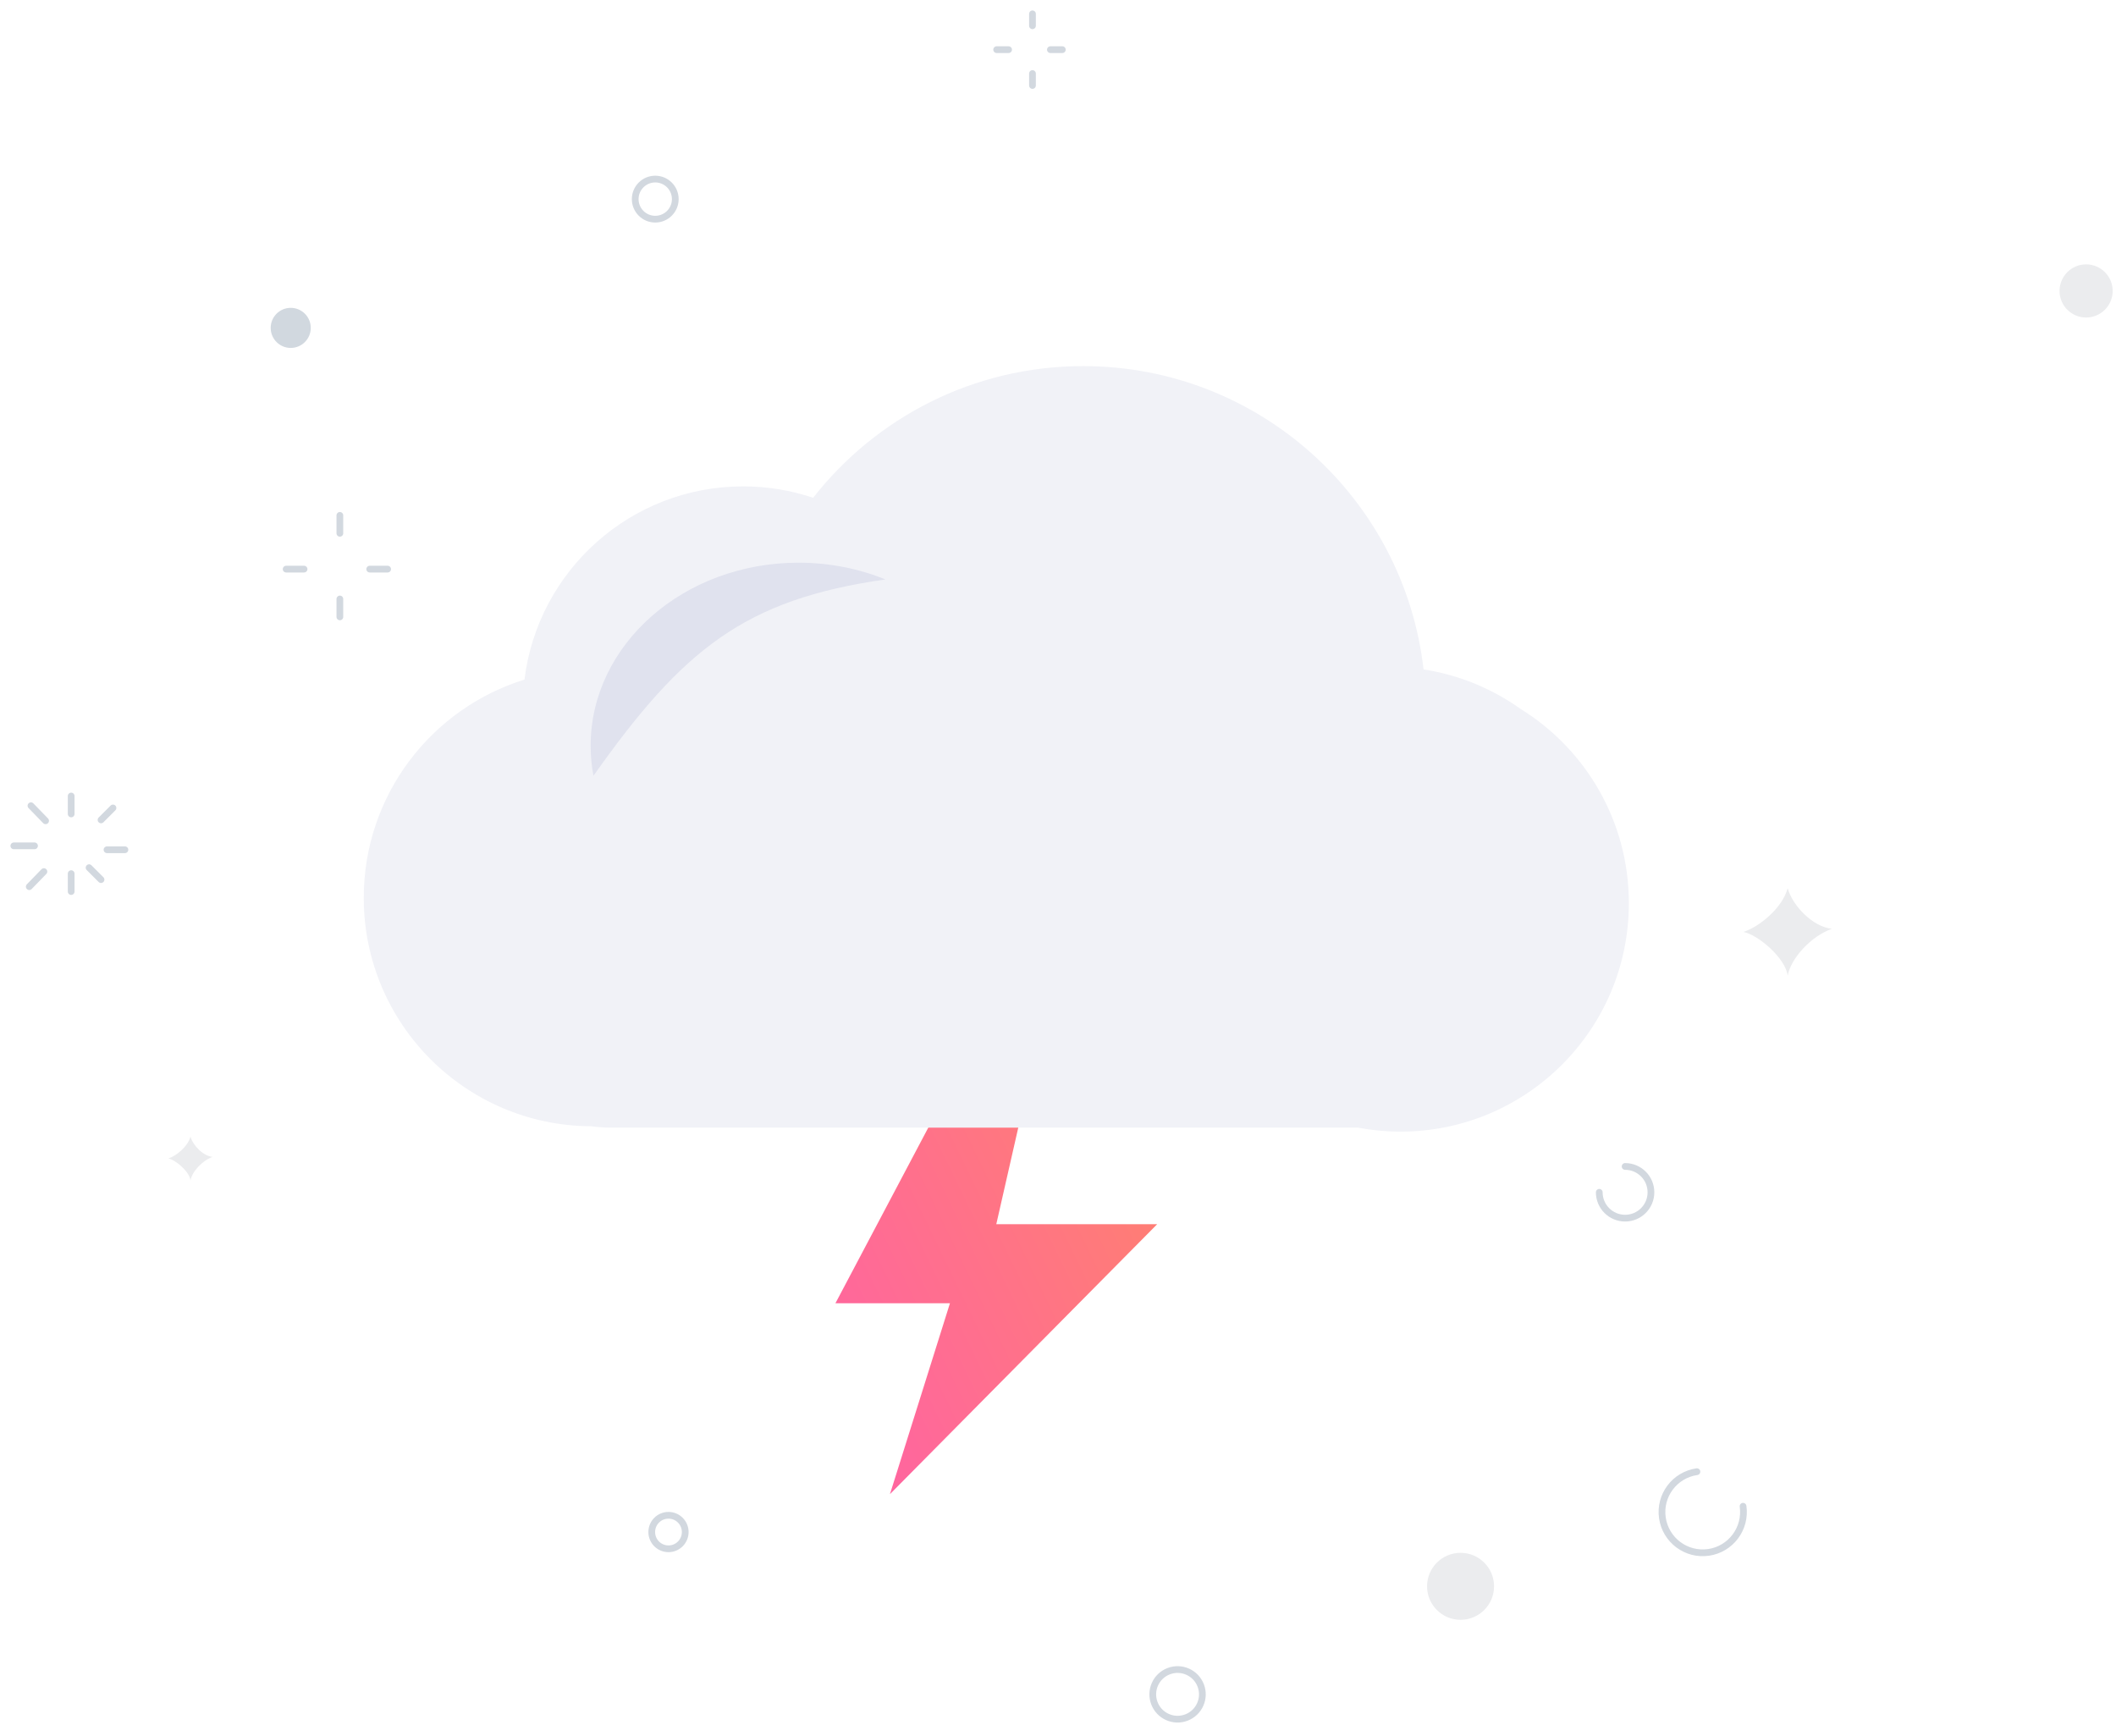
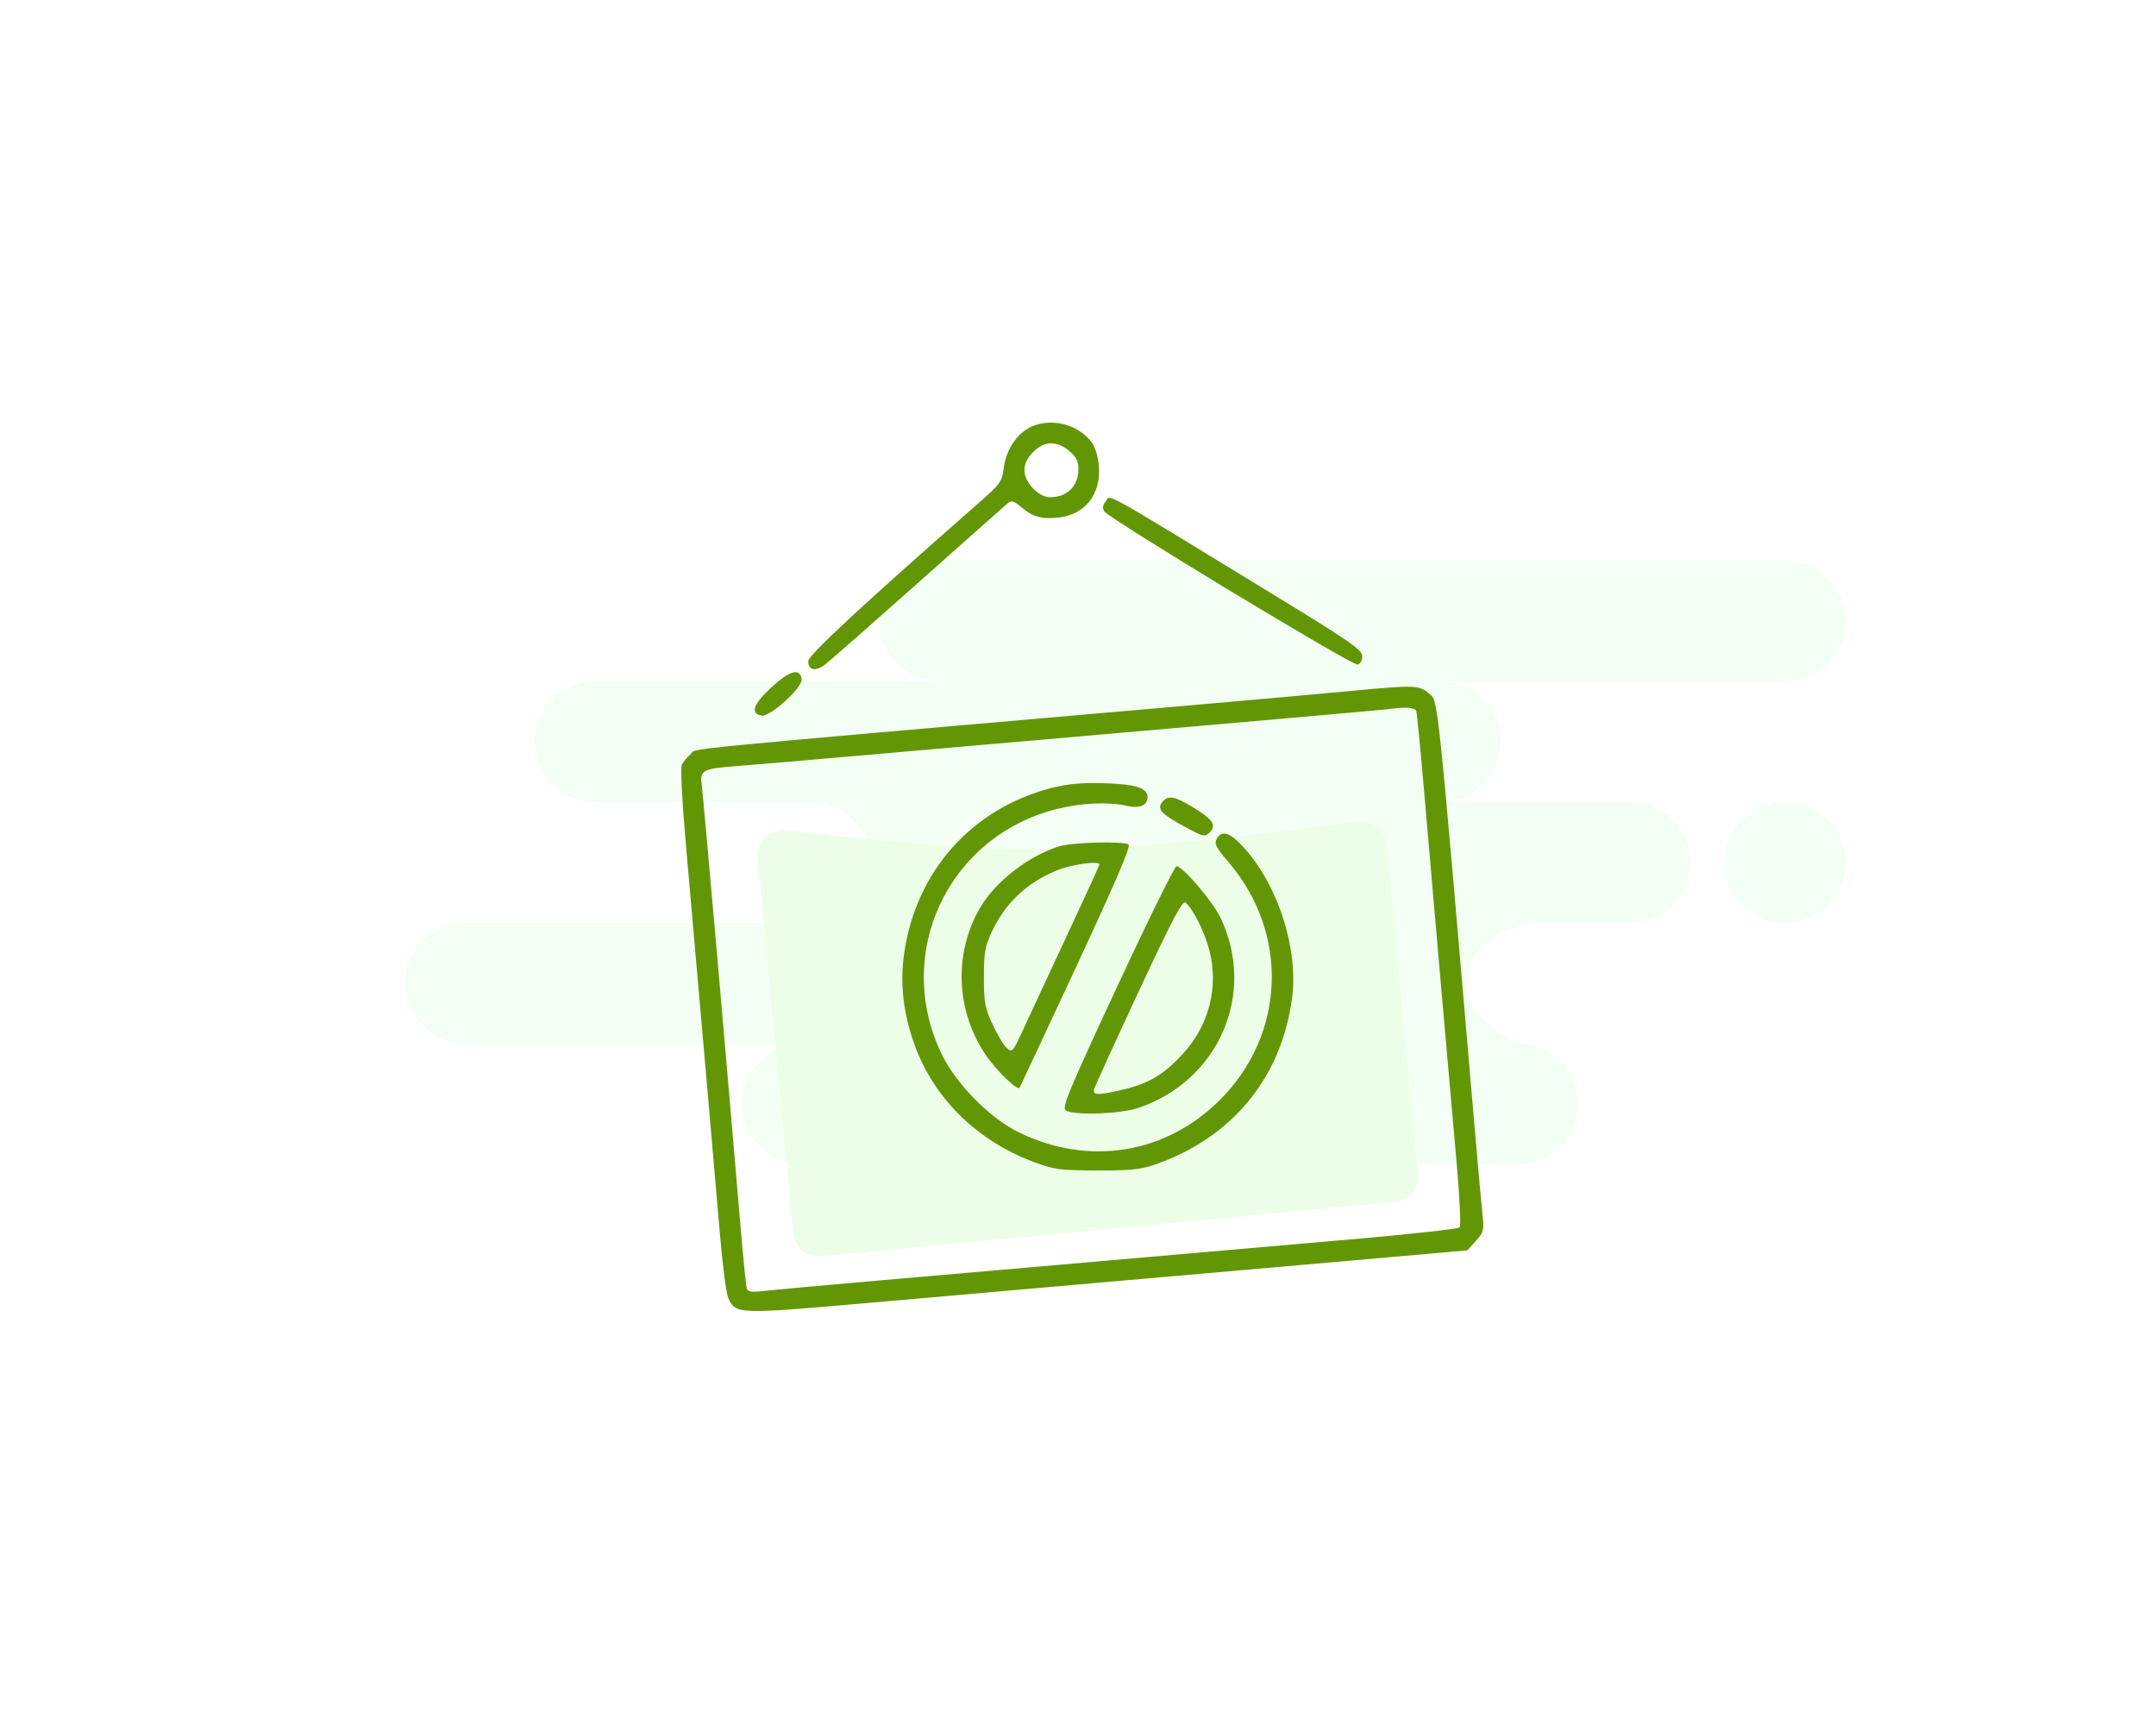
- <svg xmlns="http://www.w3.org/2000/svg" width="918" height="753" viewBox="0 0 918 753" fill="none">
-   <g id="No Internet">
-     <g id="circle">
-       <path id="Stroke 1" d="M30.879 345.337V353.108" stroke="#D2D8DF" stroke-width="2.921" stroke-linecap="round" />
-       <g id="Group 8">
-         <path id="Stroke 2" d="M13.43 349.547L19.78 356.084" stroke="#D2D8DF" stroke-width="2.921" stroke-linecap="round" />
-         <path id="Stroke 4" d="M6 366.949H14.979" stroke="#D2D8DF" stroke-width="2.921" stroke-linecap="round" />
-         <path id="Stroke 6" d="M12.697 384.66L19.047 378.123" stroke="#D2D8DF" stroke-width="2.921" stroke-linecap="round" />
-       </g>
-       <path id="Stroke 9" d="M30.879 386.781V379.01" stroke="#D2D8DF" stroke-width="2.921" stroke-linecap="round" />
-       <path id="Stroke 10" d="M43.829 381.602L38.648 376.421" stroke="#D2D8DF" stroke-width="2.921" stroke-linecap="round" />
-       <path id="Stroke 11" d="M54.195 368.649H46.424" stroke="#D2D8DF" stroke-width="2.921" stroke-linecap="round" />
-       <path id="Stroke 12" d="M49.015 350.516L43.834 355.697" stroke="#D2D8DF" stroke-width="2.921" stroke-linecap="round" />
-       <path id="Stroke 13" d="M447.926 6V11.181" stroke="#D2D8DF" stroke-width="2.921" stroke-linecap="round" />
-       <path id="Stroke 15" d="M432.387 21.542H437.567" stroke="#D2D8DF" stroke-width="2.921" stroke-linecap="round" />
-       <path id="Stroke 16" d="M447.926 37.085V31.904" stroke="#D2D8DF" stroke-width="2.921" stroke-linecap="round" />
-       <path id="Stroke 17" d="M460.882 21.542H455.701" stroke="#D2D8DF" stroke-width="2.921" stroke-linecap="round" />
-       <path id="Stroke 18" d="M147.445 223.588V231.359" stroke="#D2D8DF" stroke-width="2.921" stroke-linecap="round" />
-       <path id="Stroke 19" d="M124.137 246.902H131.908" stroke="#D2D8DF" stroke-width="2.921" stroke-linecap="round" />
-       <path id="Stroke 20" d="M147.445 267.626V259.854" stroke="#D2D8DF" stroke-width="2.921" stroke-linecap="round" />
-       <path id="Stroke 21" d="M168.171 246.902H160.4" stroke="#D2D8DF" stroke-width="2.921" stroke-linecap="round" />
-       <g id="Group 42">
-         <path id="Stroke 22" d="M705.031 506.042C711.222 506.042 716.242 511.064 716.242 517.256C716.242 523.45 711.222 528.47 705.031 528.47C698.841 528.47 693.82 523.45 693.82 517.256" stroke="#D2D8DF" stroke-width="2.921" stroke-linecap="round" />
-         <path id="Stroke 24" d="M756.204 653.456C757.589 663.126 750.878 672.087 741.212 673.473C731.545 674.857 722.586 668.143 721.201 658.476C719.815 648.808 726.527 639.847 736.192 638.461" stroke="#D2D8DF" stroke-width="2.921" stroke-linecap="round" />
-         <path id="Fill 26" fill-rule="evenodd" clip-rule="evenodd" d="M756.34 404.304C762.997 402.227 773.2 394.086 775.562 385.327C777.704 393.07 786.683 402.227 794.784 402.92C785.665 406.149 776.945 415.742 775.562 423.278C774.621 415.597 762.561 405.423 756.34 404.304Z" fill="#EBECEE" />
-         <path id="Fill 28" fill-rule="evenodd" clip-rule="evenodd" d="M73.031 502.586C76.361 501.548 81.46 497.478 82.641 493.099C83.712 496.968 88.201 501.548 92.251 501.895C87.693 503.508 83.334 508.305 82.641 512.073C82.171 508.233 76.141 503.145 73.031 502.586Z" fill="#EBECEE" />
-         <path id="Fill 30" fill-rule="evenodd" clip-rule="evenodd" d="M134.82 142.248C134.82 147.052 130.927 150.943 126.127 150.943C121.324 150.943 117.434 147.052 117.434 142.248C117.434 137.446 121.324 133.553 126.127 133.553C130.927 133.553 134.82 137.446 134.82 142.248Z" fill="#D1D8DF" />
-         <path id="Fill 32" fill-rule="evenodd" clip-rule="evenodd" d="M648.174 688.191C648.174 696.218 641.667 702.725 633.645 702.725C625.618 702.725 619.113 696.218 619.113 688.191C619.113 680.165 625.618 673.658 633.645 673.658C641.667 673.658 648.174 680.165 648.174 688.191Z" fill="#EBECEE" />
-         <path id="Fill 34" fill-rule="evenodd" clip-rule="evenodd" d="M916.557 126.22C916.557 132.588 911.397 137.748 905.033 137.748C898.667 137.748 893.508 132.588 893.508 126.22C893.508 119.852 898.667 114.691 905.033 114.691C911.397 114.691 916.557 119.852 916.557 126.22Z" fill="#EBECEE" />
-         <path id="Stroke 36" fill-rule="evenodd" clip-rule="evenodd" d="M297.279 664.643C297.279 668.657 294.027 671.91 290.014 671.91C286.002 671.91 282.75 668.657 282.75 664.643C282.75 660.628 286.002 657.375 290.014 657.375C294.027 657.375 297.279 660.628 297.279 664.643Z" stroke="#D2D8DF" stroke-width="2.921" stroke-linecap="round" />
-         <path id="Stroke 38" fill-rule="evenodd" clip-rule="evenodd" d="M292.964 86.385C292.964 91.189 289.072 95.08 284.271 95.08C279.471 95.08 275.578 91.189 275.578 86.385C275.578 81.583 279.471 77.689 284.271 77.689C289.072 77.689 292.964 81.583 292.964 86.385Z" stroke="#D2D8DF" stroke-width="2.921" stroke-linecap="round" />
-         <path id="Stroke 40" fill-rule="evenodd" clip-rule="evenodd" d="M514.701 745.122C509.146 747.236 502.929 744.445 500.816 738.89C498.702 733.334 501.491 727.113 507.048 725.002C512.601 722.888 518.818 725.677 520.931 731.233C523.046 736.79 520.256 743.008 514.701 745.122Z" stroke="#D2D8DF" stroke-width="2.921" stroke-linecap="round" />
-       </g>
-     </g>
-     <path id="Fill 1" fill-rule="evenodd" clip-rule="evenodd" d="M362.438 565.398H412.12L386.095 648.203L502.026 531.094H432.229L471.268 359.563L362.438 565.398Z" fill="url(#paint0_linear_48_5907)" />
-     <g id="Group 6">
-       <path id="Fill 2" fill-rule="evenodd" clip-rule="evenodd" d="M659.641 307.514C647.392 298.81 633.09 292.811 617.592 290.417C609.114 216.351 546.239 158.83 469.904 158.83C422.334 158.83 379.993 181.18 352.773 215.95C343.223 212.751 333.027 211.005 322.396 211.005C273.589 211.005 233.34 247.591 227.53 294.831C187.138 307.353 157.811 345.009 157.811 389.506C157.811 444.084 201.924 488.346 256.451 488.602C259.259 488.98 262.114 489.201 265.025 489.201H589.122C595.105 490.322 601.245 490.934 607.552 490.934C662.297 490.934 706.659 446.563 706.659 391.827C706.659 356.199 687.856 324.978 659.641 307.514Z" fill="#F1F2F7" />
-       <path id="Fill 4" fill-rule="evenodd" clip-rule="evenodd" d="M384.128 251.377C372.658 246.723 359.895 244.11 346.441 244.11C296.618 244.11 256.242 279.674 256.242 323.536C256.242 327.973 256.665 332.317 257.463 336.548C296.2 281.825 322.894 260.093 384.128 251.377Z" fill="#E0E2EE" />
-     </g>
-   </g>
-   <defs>
-     <linearGradient id="paint0_linear_48_5907" x1="432.232" y1="215.243" x2="205.972" y2="324.665" gradientUnits="userSpaceOnUse">
-       <stop stop-color="#FF8960" />
-       <stop offset="1" stop-color="#FF62A5" />
-     </linearGradient>
-   </defs>
+ <svg xmlns="http://www.w3.org/2000/svg" width="250" height="200" viewBox="0 0 250 200" fill="none">
+   <path fill-rule="evenodd" clip-rule="evenodd" d="M207 65C210.866 65 214 68.134 214 72C214 75.866 210.866 79 207 79H167C170.866 79 174 82.134 174 86C174 89.866 170.866 93 167 93H189C192.866 93 196 96.134 196 100C196 103.866 192.866 107 189 107H178.826C173.952 107 170 110.134 170 114C170 116.577 172 118.911 176 121C179.866 121 183 124.134 183 128C183 131.866 179.866 135 176 135H93C89.134 135 86 131.866 86 128C86 124.134 89.134 121 93 121H54C50.134 121 47 117.866 47 114C47 110.134 50.134 107 54 107H94C97.866 107 101 103.866 101 100C101 96.134 97.866 93 94 93H69C65.134 93 62 89.866 62 86C62 82.134 65.134 79 69 79H109C105.134 79 102 75.866 102 72C102 68.134 105.134 65 109 65H207ZM207 93C210.866 93 214 96.134 214 100C214 103.866 210.866 107 207 107C203.134 107 200 103.866 200 100C200 96.134 203.134 93 207 93Z" fill="#F3FFF4" />
+   <path d="M91.97 142.956L87.849 99.554C87.666 97.63 89.315 96.031 91.234 96.262C97.758 97.049 111.479 98.538 121.528 98.493C133.332 98.44 150.39 96.225 157.354 95.248C159.061 95.008 160.631 96.238 160.793 97.954L164.413 136.078C164.57 137.727 163.36 139.191 161.71 139.348L95.24 145.659C93.591 145.816 92.127 144.605 91.97 142.956Z" fill="#EDFEE8" />
+   <path fill-rule="evenodd" clip-rule="evenodd" d="M119.617 49.455C117.994 50.16 116.663 52.12 116.401 54.19C116.188 55.874 116.043 56.074 113.326 58.455C100.195 69.962 93.721 75.971 93.72 76.654C93.718 77.735 94.572 77.896 95.698 77.028C96.237 76.613 101.065 72.369 106.428 67.598C111.79 62.826 116.445 58.696 116.773 58.418C117.303 57.969 117.489 58.014 118.454 58.825C119.783 59.942 120.812 60.221 122.782 60C125.849 59.655 127.693 57.275 127.422 54.013C127.336 52.982 126.984 51.822 126.6 51.302C125.055 49.217 122.014 48.413 119.617 49.455ZM119.806 52.406C119.112 53.1 118.789 53.771 118.789 54.52C118.789 55.913 120.429 57.65 121.744 57.65C123.723 57.65 125.028 56.39 125.045 54.464C125.054 53.461 124.828 52.999 123.985 52.29C122.534 51.07 121.104 51.11 119.806 52.406ZM128.179 58.185C127.851 58.58 127.812 58.917 128.052 59.296C128.571 60.118 156.769 77.172 157.406 77.049C157.734 76.987 157.96 76.593 157.96 76.085C157.96 75.332 156.61 74.402 146.992 68.532C126.888 56.263 128.87 57.352 128.179 58.185ZM89.423 79.718C87.328 81.658 86.954 82.767 88.328 82.965C89.355 83.113 93.091 79.696 92.954 78.734C92.763 77.4 91.567 77.734 89.423 79.718ZM156.742 80.103C154.156 80.353 144.677 81.199 135.676 81.983C75.957 87.184 80.9 86.698 80.069 87.45C79.689 87.793 79.239 88.334 79.069 88.651C78.879 89.007 79.09 92.96 79.618 98.915C80.868 113.016 82.858 135.782 83.49 143.207C83.792 146.746 84.22 150.031 84.442 150.507C85.322 152.394 85.518 152.4 100.947 151.041C108.749 150.354 121.4 149.244 129.06 148.574C136.72 147.905 149.099 146.819 156.568 146.163L170.147 144.97L171.134 143.876C172.047 142.865 172.105 142.633 171.907 140.821C171.788 139.742 171.388 135.338 171.018 131.034C166.52 78.733 166.799 81.354 165.628 80.348C164.563 79.433 163.865 79.414 156.742 80.103ZM160.92 82.224C160.441 82.292 150.1 83.211 137.939 84.265C125.779 85.32 109.64 86.728 102.075 87.394C94.511 88.061 86.99 88.705 85.362 88.826C81.504 89.113 81.128 89.315 81.367 90.964C81.53 92.087 84.374 124.468 85.91 142.685C86.201 146.128 86.511 149.159 86.601 149.42C86.723 149.778 87.21 149.841 88.587 149.678C89.59 149.559 95.738 148.999 102.249 148.434C120.023 146.89 145.07 144.707 157.717 143.6C163.903 143.058 169.095 142.474 169.254 142.302C169.414 142.13 169.251 138.703 168.892 134.686C168.094 125.777 166.063 102.565 165.086 91.212C164.691 86.621 164.302 82.669 164.222 82.43C164.083 82.017 162.891 81.943 160.92 82.224ZM122 91.342C112.698 93.703 106.173 101.031 104.829 110.629C104.347 114.072 104.756 117.575 106.058 121.164C108.305 127.354 113.289 132.255 119.833 134.708C122.207 135.598 122.871 135.688 127.145 135.708C130.868 135.725 132.244 135.594 133.761 135.078C142.776 132.011 148.564 125.047 149.815 115.764C150.574 110.133 148.292 102.867 144.372 98.429C142.676 96.508 141.684 96.159 141.087 97.272C140.788 97.83 141.018 98.28 142.461 99.968C149.516 108.215 149.077 119.947 141.431 127.556C135.148 133.808 126.233 135.238 118.143 131.289C114.821 129.668 110.928 125.745 109.25 122.33C103.524 110.666 109.844 97.039 122.478 93.812C125.3 93.091 128.545 92.941 130.668 93.434C132.134 93.774 133.064 93.382 133.064 92.424C133.064 91.352 131.729 90.925 128.016 90.808C125.474 90.728 123.85 90.873 122 91.342ZM134.781 92.98C134.113 93.785 134.636 94.37 137.329 95.829C139.559 97.036 139.709 97.07 140.283 96.498C141.105 95.677 140.631 94.984 138.273 93.559C136.182 92.295 135.451 92.174 134.781 92.98ZM122.793 98.134C119.225 99.264 115.432 102.208 113.666 105.218C110.581 110.476 110.815 117.1 114.268 122.265C115.467 124.059 117.961 126.483 118.225 126.113C118.273 126.046 121.229 119.733 124.793 112.085C129.325 102.362 131.151 98.1 130.864 97.918C130.2 97.496 124.309 97.654 122.793 98.134ZM122.581 100.899C119.055 102.348 116.583 104.678 115.005 108.038C114.216 109.72 114.088 110.454 114.088 113.297C114.088 116.199 114.209 116.863 115.085 118.756C115.633 119.942 116.376 121.177 116.735 121.502C117.364 122.071 117.435 121.994 118.572 119.521C119.222 118.106 121.496 113.222 123.624 108.667C125.752 104.111 127.493 100.316 127.493 100.233C127.493 99.771 124.258 100.211 122.581 100.899ZM129.52 114.438C123.802 126.732 123.086 128.465 123.6 128.755C124.652 129.349 129.94 129.156 132.02 128.448C141.336 125.276 145.698 115.209 141.55 106.451C140.638 104.525 137.136 100.419 136.422 100.44C136.203 100.446 133.097 106.745 129.52 114.438ZM132.035 114.959C129.292 120.835 126.973 125.917 126.882 126.252C126.674 127.014 127.269 127.026 130.274 126.319C133.204 125.629 134.999 124.551 137.172 122.177C140.189 118.88 141.328 114.448 140.245 110.225C139.695 108.081 138.346 105.372 137.465 104.642C137.121 104.356 135.908 106.661 132.035 114.959Z" fill="#639605" />
</svg>
